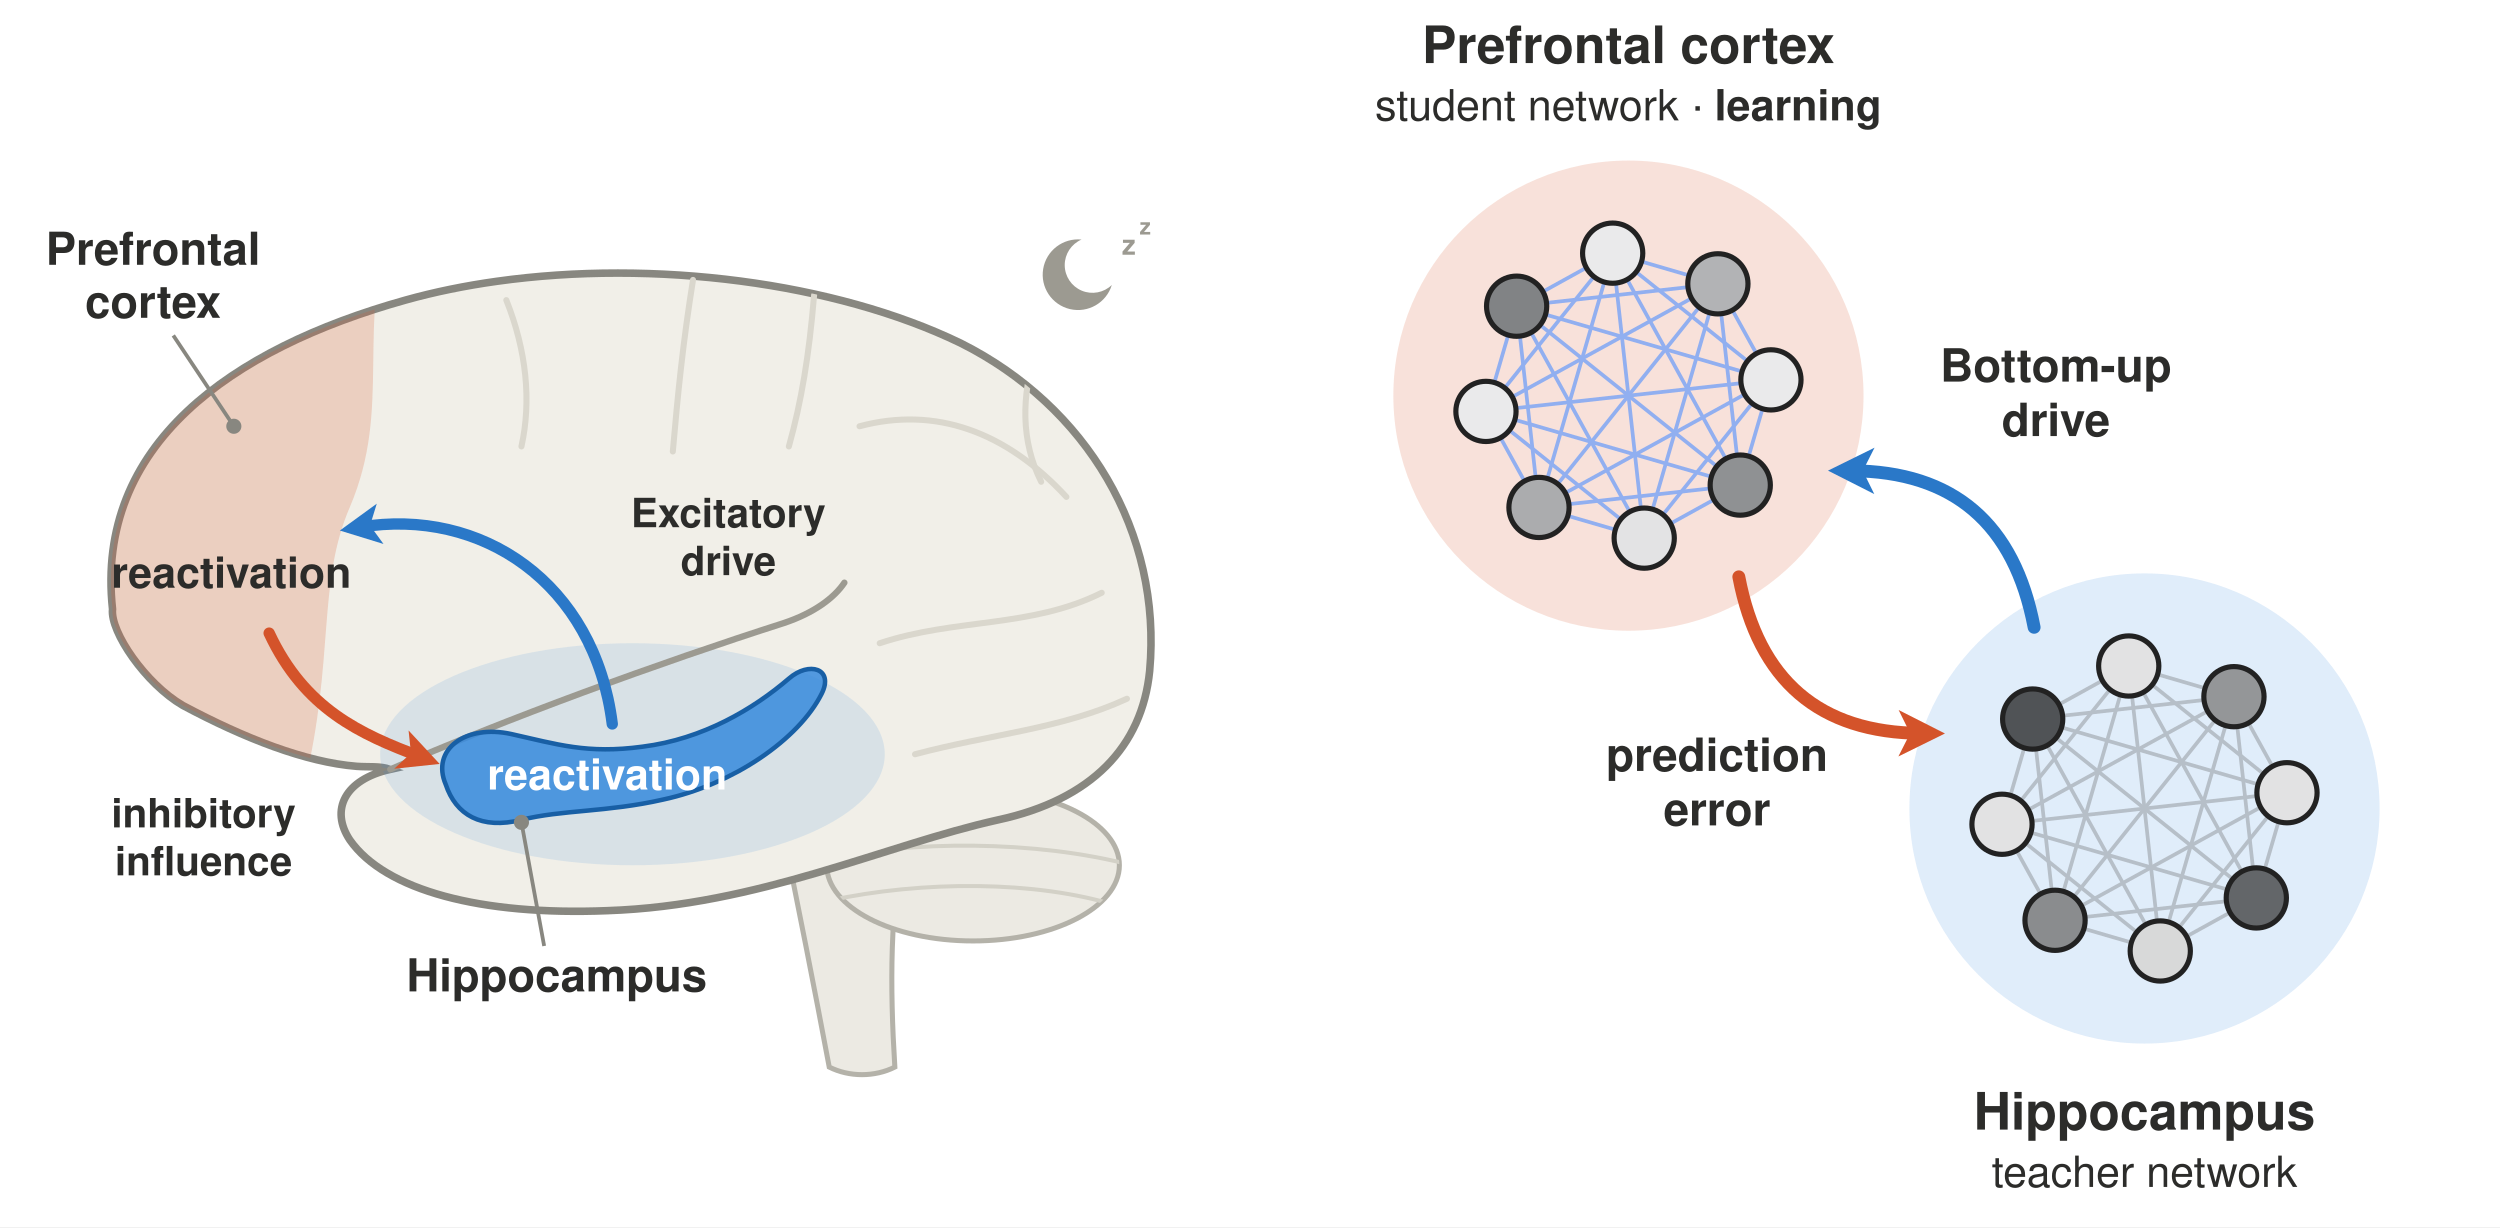
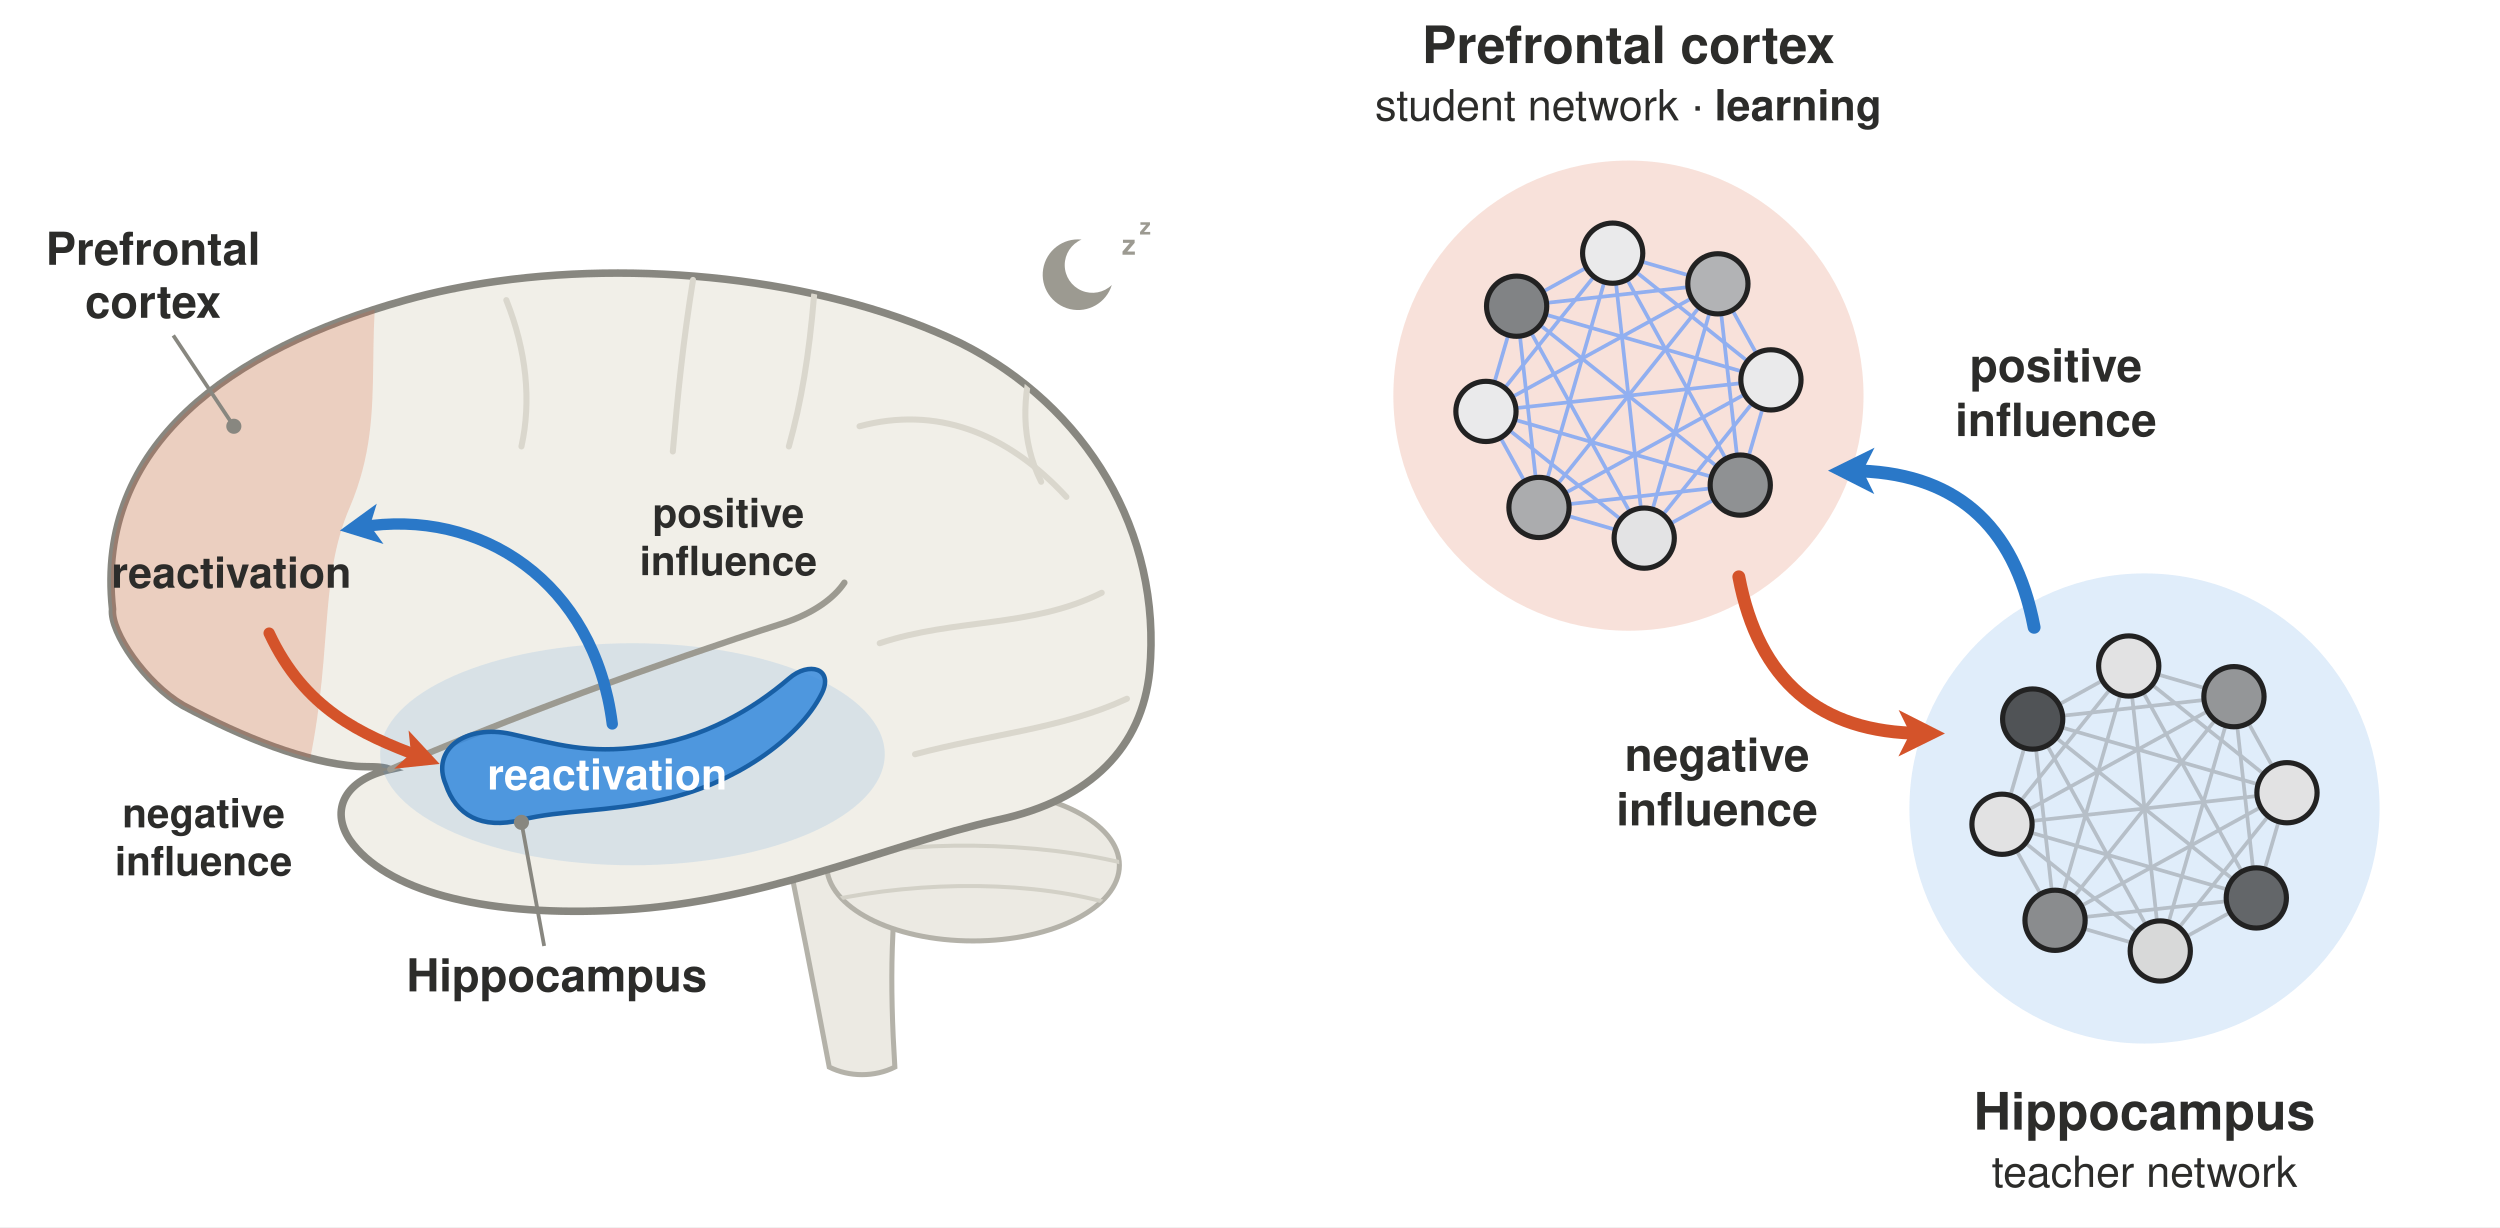
<svg xmlns="http://www.w3.org/2000/svg" width="872" height="428" viewBox="184 12 872 428" font-family="Helvetica, Arial, sans-serif" font-weight="bold">
  <rect x="184" y="12" width="872" height="428" fill="#FFFFFF" />
  <g id="brain" transform="translate(585.0 239.0) scale(0.88) translate(-585.0 -217.0)">
    <defs>
      <marker id="aB" viewBox="0 0 10 10" refX="5" refY="5" markerWidth="3.6" markerHeight="3.6" orient="auto-start-reverse">
        <path d="M0,0 L10,5 L0,10 L2.5,5 z" fill="#2A78C8" />
      </marker>
      <marker id="aC" viewBox="0 0 10 10" refX="5" refY="5" markerWidth="3.6" markerHeight="3.6" orient="auto-start-reverse">
        <path d="M0,0 L10,5 L0,10 L2.5,5 z" fill="#D4532A" />
      </marker>
      <clipPath id="clipCerebrum">
        <use href="#cerebrum" />
      </clipPath>
      <clipPath id="clipCerebellum">
        <use href="#cerebellum" />
      </clipPath>
    </defs>
    <g id="brainstem">
      <path d="M440 290 C446 320 452 350 458 382 C466 386 476 386 484 382 C482 350 482 318 488 292 Z" fill="#ECEAE3" stroke="#B4B2A9" stroke-width="2" />
    </g>
    <g id="cerebellum-layer">
      <path id="cerebellum" d="M457 302 C457 285.43 482.97 272 515 272 C547.03 272 573 285.43 573 302 C573 318.57 547.03 332 515 332 C482.97 332 457 318.57 457 302 Z" fill="#ECEAE3" stroke="#B4B2A9" stroke-width="2" />
      <g clip-path="url(#clipCerebellum)" fill="none" stroke="#D3D1C7" stroke-width="1.6">
        <path d="M455 300 C490 292 540 292 578 302" />
        <path d="M458 316 C495 308 540 308 572 318" />
      </g>
    </g>
    <g id="cerebrum-layer">
      <path id="cerebrum" d="M173.92 200.5 C166.92 135.5 220.76 97.36 290 78 C301.53 74.77 313.7 72.29 326.25 70.54 C388.49 61.81 460.07 70.87 510 95 C560 120 590 170 585 225 C582 255 562 276 525 284 C480 294 430 318 370 320 C320 322 282 312 268 292 C260 280 266 268 284 264 C280.01 262.55 275.44 263.16 270.71 262.79 C250.48 261.18 226.32 251.75 201.77 238.65 C187.08 230.1 172.92 209.5 173.92 200.5 Z" fill="#F1EFE8" stroke="#888780" stroke-width="3" />
      <g clip-path="url(#clipCerebrum)">
        <g id="sulci" fill="none" stroke="#DAD7CD" stroke-width="2.4" stroke-linecap="round">
          <path d="M404 70 C400 95 398 115 396 138" />
          <path d="M452 76 C450 100 447 118 442 136" />
          <path d="M470 128 C500 120 528 130 552 156" />
          <path d="M540 98 C534 116 534 134 542 150" />
          <path d="M478 214 C508 204 538 208 566 194" />
          <path d="M492 258 C522 250 550 248 576 236" />
          <path d="M330 78 C338 98 340 118 336 136" />
        </g>
        <path id="pfc-region" d="M100 40 L285 40 C270 90 285 120 268 160 C255 190 262 220 250 270 L100 270 Z" fill="#D85A30" opacity="0.22" />
        <ellipse id="hpc-halo" cx="380" cy="258" rx="100" ry="44" fill="#378ADD" opacity="0.14" />
      </g>
      <path id="lateral-sulcus" d="M284 264 C330 244 390 222 440 206 C452 202 460 196 464 190" fill="none" stroke="#9C9A91" stroke-width="2.5" stroke-linecap="round" />
    </g>
    <g id="hippocampus">
      <path d="M306 270 C300 256 314 246 332 250 C350 254 362 258 384 255 C408 252 428 240 442 228 C450 221 460 224 455 234 C446 252 420 270 392 276 C370 281 352 280 336 284 C320 288 310 282 306 270 Z" fill="#378ADD" fill-opacity="0.85" stroke="#185FA5" stroke-width="1.8" />
    </g>
    <g id="arrows" fill="none" stroke-width="4.5" stroke-linecap="round">
      <path d="M372 246 C365 190 320 160 272 168" stroke="#2A78C8" marker-end="url(#aB)" />
      <path d="M236 210 C250 240 272 250 296 259" stroke="#D4532A" marker-end="url(#aC)" />
    </g>
    <g id="region-text" text-anchor="middle" font-size="17">
      <text x="221" y="192" fill="#2C2C2A">reactivation</text>
      <text x="370" y="272" fill="#FFFFFF">reactivation</text>
    </g>
    <g id="labels" text-anchor="middle" font-size="16" fill="#2C2C2A">
-       <text x="418" y="168">Excitatory</text>
-       <text x="418" y="187">drive</text>
-       <text x="210" y="287">inhibitory</text>
+       <text x="418" y="168">positive</text>
+       <text x="418" y="187">influence</text>
+       <text x="210" y="287">negative</text>
      <text x="210" y="306">influence</text>
      <text x="190" y="64" font-size="18">Prefrontal</text>
      <text x="190" y="85" font-size="18">cortex</text>
      <text x="350" y="352" font-size="18">Hippocampus</text>
    </g>
    <g id="leaders" stroke="#888780" stroke-width="1.5" fill="#888780">
      <line x1="198" y1="92" x2="222" y2="128" />
      <circle cx="222" cy="128" r="3" stroke="none" />
      <line x1="345" y1="334" x2="336" y2="285" />
      <circle cx="336" cy="285" r="3" stroke="none" />
    </g>
    <g id="sleep-moon" transform="translate(548 66)" fill="#9C9A91">
      <path d="M10 -12 A14 14 0 1 0 22 6 A11 11 0 1 1 10 -12 Z" />
      <text x="26" y="-6" font-size="11">z</text>
      <text x="33" y="-14" font-size="9">z</text>
    </g>
  </g>
  <g id="transfer-network">
    <defs>
      <marker id="tDrive" viewBox="0 0 10 10" refX="5" refY="5" markerWidth="3.6" markerHeight="3.6" orient="auto-start-reverse">
        <path d="M0,0 L10,5 L0,10 L2.5,5 z" fill="#2A78C8" />
      </marker>
      <marker id="tErrArrow" viewBox="0 0 10 10" refX="5" refY="5" markerWidth="3.6" markerHeight="3.6" orient="auto-start-reverse">
        <path d="M0,0 L10,5 L0,10 L2.5,5 z" fill="#D4532A" />
      </marker>
      <marker id="tErrDot" viewBox="0 0 10 10" refX="5" refY="5" markerWidth="2.6" markerHeight="2.6">
        <circle cx="5" cy="5" r="5" fill="#D4532A" />
      </marker>
    </defs>
    <g id="student">
      <circle cx="752.0" cy="150.0" r="82.0" fill="#D85A30" opacity="0.18" />
      <g stroke="#4C8DFF" stroke-width="1.3" opacity="0.6">
        <line x1="713.0" y1="118.8" x2="746.5" y2="100.3" />
        <line x1="713.0" y1="118.8" x2="783.2" y2="111.0" />
        <line x1="713.0" y1="118.8" x2="801.7" y2="144.5" />
        <line x1="713.0" y1="118.8" x2="791.0" y2="181.2" />
        <line x1="713.0" y1="118.8" x2="757.5" y2="199.7" />
        <line x1="713.0" y1="118.8" x2="720.8" y2="189.0" />
        <line x1="713.0" y1="118.8" x2="702.3" y2="155.5" />
        <line x1="746.5" y1="100.3" x2="783.2" y2="111.0" />
        <line x1="746.5" y1="100.3" x2="801.7" y2="144.5" />
        <line x1="746.5" y1="100.3" x2="791.0" y2="181.2" />
        <line x1="746.5" y1="100.3" x2="757.5" y2="199.7" />
        <line x1="746.5" y1="100.3" x2="720.8" y2="189.0" />
        <line x1="746.5" y1="100.3" x2="702.3" y2="155.5" />
        <line x1="783.2" y1="111.0" x2="801.7" y2="144.5" />
        <line x1="783.2" y1="111.0" x2="791.0" y2="181.2" />
        <line x1="783.2" y1="111.0" x2="757.5" y2="199.7" />
        <line x1="783.2" y1="111.0" x2="720.8" y2="189.0" />
        <line x1="783.2" y1="111.0" x2="702.3" y2="155.5" />
        <line x1="801.7" y1="144.5" x2="791.0" y2="181.2" />
        <line x1="801.7" y1="144.5" x2="757.5" y2="199.7" />
        <line x1="801.7" y1="144.5" x2="720.8" y2="189.0" />
        <line x1="801.7" y1="144.5" x2="702.3" y2="155.5" />
        <line x1="791.0" y1="181.2" x2="757.5" y2="199.7" />
        <line x1="791.0" y1="181.2" x2="720.8" y2="189.0" />
        <line x1="791.0" y1="181.2" x2="702.3" y2="155.5" />
        <line x1="757.5" y1="199.7" x2="720.8" y2="189.0" />
        <line x1="757.5" y1="199.7" x2="702.3" y2="155.5" />
        <line x1="720.8" y1="189.0" x2="702.3" y2="155.5" />
      </g>
      <g stroke="#222222" stroke-width="1.8">
        <circle cx="713.0" cy="118.8" r="10.5" fill="#818385" />
        <circle cx="746.5" cy="100.3" r="10.5" fill="#EAEAEB" />
        <circle cx="783.2" cy="111.0" r="10.5" fill="#B2B3B5" />
        <circle cx="801.7" cy="144.5" r="10.5" fill="#EAEAEB" />
        <circle cx="791.0" cy="181.2" r="10.5" fill="#8F9193" />
        <circle cx="757.5" cy="199.7" r="10.5" fill="#E3E3E4" />
        <circle cx="720.8" cy="189.0" r="10.5" fill="#ABACAE" />
        <circle cx="702.3" cy="155.5" r="10.5" fill="#EAEAEB" />
      </g>
    </g>
    <g id="teacher">
      <circle cx="932.0" cy="294.0" r="82.0" fill="#378ADD" opacity="0.16" />
      <g stroke="#9AA0A6" stroke-width="1.3" opacity="0.6">
        <line x1="893.0" y1="262.8" x2="926.5" y2="244.3" />
        <line x1="893.0" y1="262.8" x2="963.2" y2="255.0" />
        <line x1="893.0" y1="262.8" x2="981.7" y2="288.5" />
        <line x1="893.0" y1="262.8" x2="971.0" y2="325.2" />
        <line x1="893.0" y1="262.8" x2="937.5" y2="343.7" />
        <line x1="893.0" y1="262.8" x2="900.8" y2="333.0" />
        <line x1="893.0" y1="262.8" x2="882.3" y2="299.5" />
        <line x1="926.5" y1="244.3" x2="963.2" y2="255.0" />
        <line x1="926.5" y1="244.3" x2="981.7" y2="288.5" />
        <line x1="926.5" y1="244.3" x2="971.0" y2="325.2" />
        <line x1="926.5" y1="244.3" x2="937.5" y2="343.7" />
        <line x1="926.5" y1="244.3" x2="900.8" y2="333.0" />
        <line x1="926.5" y1="244.3" x2="882.3" y2="299.5" />
        <line x1="963.2" y1="255.0" x2="981.7" y2="288.5" />
        <line x1="963.2" y1="255.0" x2="971.0" y2="325.2" />
        <line x1="963.2" y1="255.0" x2="937.5" y2="343.7" />
        <line x1="963.2" y1="255.0" x2="900.8" y2="333.0" />
        <line x1="963.2" y1="255.0" x2="882.3" y2="299.5" />
        <line x1="981.7" y1="288.5" x2="971.0" y2="325.2" />
        <line x1="981.7" y1="288.5" x2="937.5" y2="343.7" />
        <line x1="981.7" y1="288.5" x2="900.8" y2="333.0" />
        <line x1="981.7" y1="288.5" x2="882.3" y2="299.5" />
        <line x1="971.0" y1="325.2" x2="937.5" y2="343.7" />
        <line x1="971.0" y1="325.2" x2="900.8" y2="333.0" />
        <line x1="971.0" y1="325.2" x2="882.3" y2="299.5" />
        <line x1="937.5" y1="343.7" x2="900.8" y2="333.0" />
        <line x1="937.5" y1="343.7" x2="882.3" y2="299.5" />
        <line x1="900.8" y1="333.0" x2="882.3" y2="299.5" />
      </g>
      <g stroke="#222222" stroke-width="1.8">
        <circle cx="893.0" cy="262.8" r="10.5" fill="#505356" />
        <circle cx="926.5" cy="244.3" r="10.5" fill="#E2E2E3" />
        <circle cx="963.2" cy="255.0" r="10.5" fill="#949698" />
        <circle cx="981.7" cy="288.5" r="10.5" fill="#E2E2E3" />
        <circle cx="971.0" cy="325.2" r="10.5" fill="#636669" />
        <circle cx="937.5" cy="343.7" r="10.5" fill="#D8D9D9" />
        <circle cx="900.8" cy="333.0" r="10.5" fill="#8A8C8E" />
        <circle cx="882.3" cy="299.5" r="10.5" fill="#E2E2E3" />
      </g>
    </g>
    <g id="interface">
      <path d="M893.5 230.8 C886.6 194.6 865.4 176.4 829.7 176.2" fill="none" stroke="#2A78C8" stroke-width="4.5" stroke-linecap="round" marker-end="url(#tDrive)" />
      <path d="M790.5 213.2 C797.4 249.4 818.6 267.6 854.3 267.8" fill="none" stroke="#D4532A" stroke-width="4.5" stroke-linecap="round" marker-end="url(#tErrArrow)" />
    </g>
    <g id="network-labels">
      <g text-anchor="middle" fill="#2C2C2A" font-size="16">
-         <text x="901.1" y="145.1">Bottom-up</text>
-         <text x="901.1" y="164.1">drive</text>
-         <text x="782.9" y="280.9">prediction</text>
-         <text x="782.9" y="299.9">error</text>
+         <text x="901.1" y="145.1">positive</text>
+         <text x="901.1" y="164.1">influence</text>
+         <text x="782.9" y="280.9">negative</text>
+         <text x="782.9" y="299.9">influence</text>
      </g>
      <g text-anchor="middle" font-size="18" fill="#2C2C2A">
        <text x="752.0" y="34.0">Prefrontal cortex</text>
        <text x="932.0" y="406.0">Hippocampus</text>
      </g>
      <g font-size="15" font-weight="normal" fill="#2C2C2A" text-anchor="middle">
        <text x="752.0" y="54.0">student network · <tspan font-weight="bold">learning</tspan>
        </text>
        <text x="932.0" y="426.0">teacher network</text>
      </g>
    </g>
  </g>
</svg>
